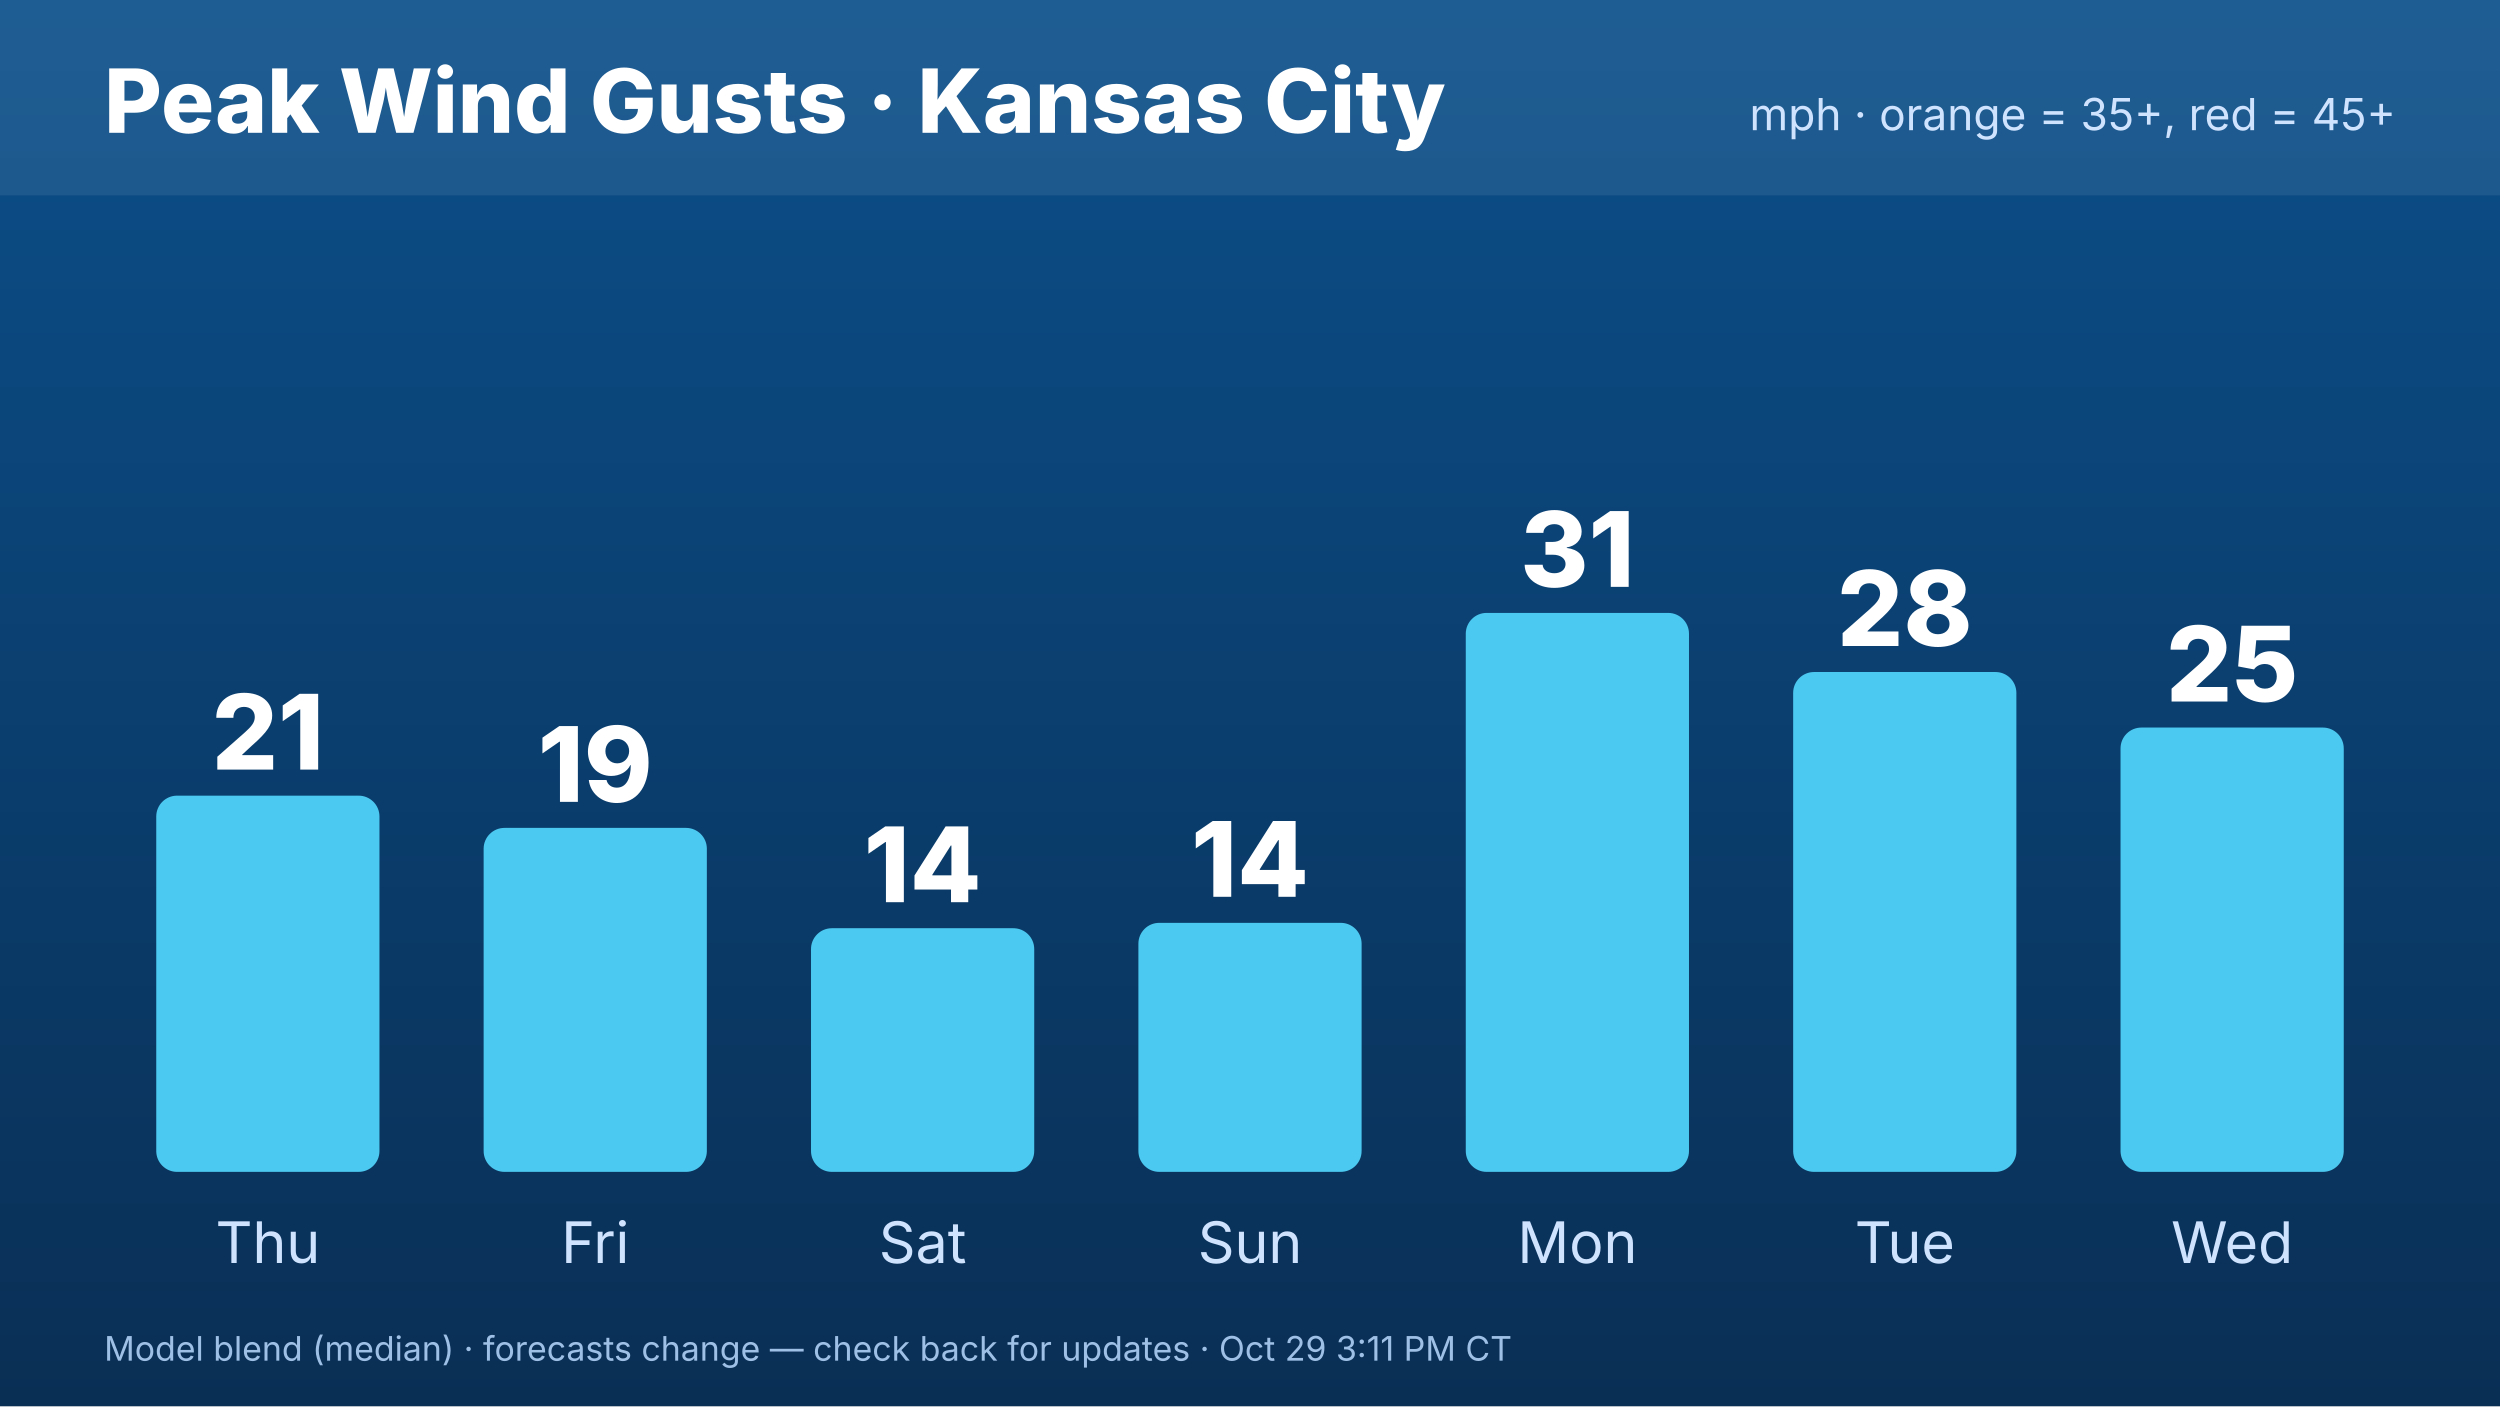
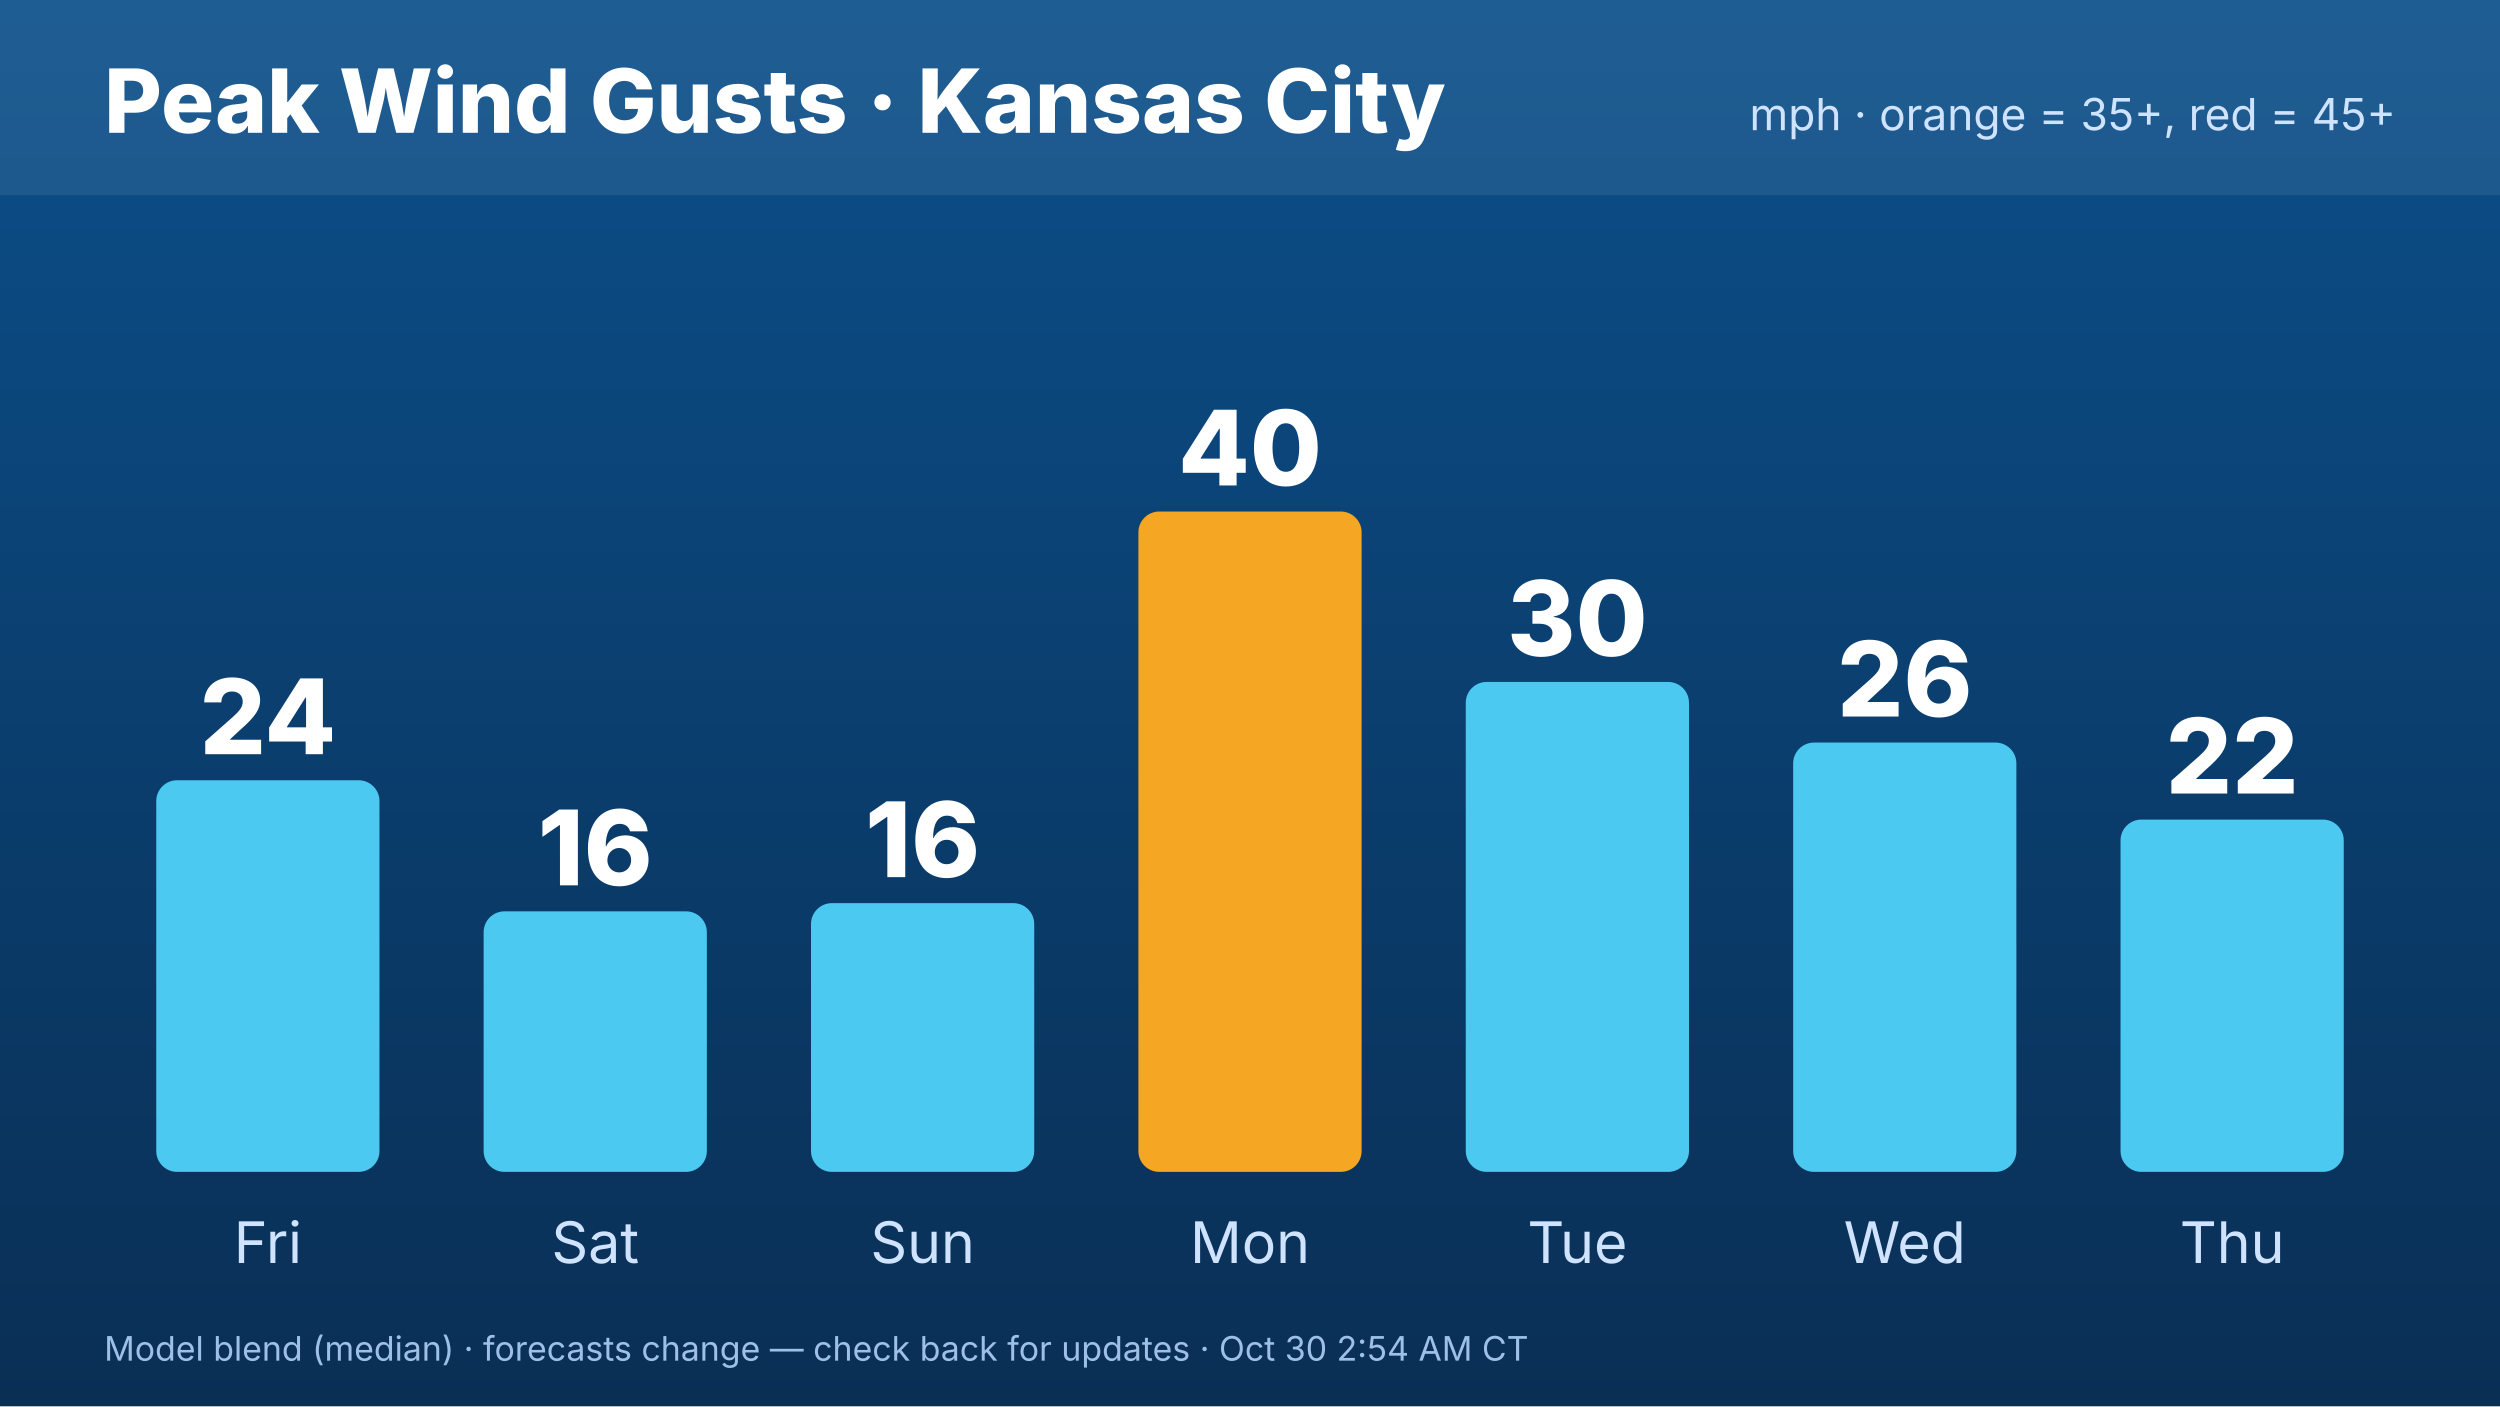
<svg xmlns="http://www.w3.org/2000/svg" width="1920" height="1080" viewBox="0 0 1920 1080" font-family="Inter,Helvetica,Arial,sans-serif">
  <defs>
    <linearGradient id="bg" x1="0" y1="0" x2="0" y2="1">
      <stop offset="0" stop-color="#0b4f8a" />
      <stop offset="1" stop-color="#0a2f55" />
    </linearGradient>
  </defs>
  <rect width="1920" height="1080" fill="url(#bg)" />
  <rect x="0" y="0" width="1920" height="150" fill="#ffffff" opacity=".08" />
  <text x="80" y="102" font-size="68" font-weight="800" fill="#fff">Peak Wind Gusts · Kansas City</text>
  <text x="1840" y="100" font-size="34" fill="#cfe3ff" text-anchor="end">mph · orange = 35+, red = 45+</text>
-   <rect x="120.0" y="611.057" width="171.429" height="288.943" rx="16" fill="#4cc9f0" />
-   <text x="205.714" y="591.057" font-size="80" font-weight="800" fill="#fff" text-anchor="middle">21</text>
-   <text x="205.714" y="970" font-size="44" fill="#cfe3ff" text-anchor="middle">Thu</text>
-   <rect x="371.429" y="635.823" width="171.429" height="264.177" rx="16" fill="#4cc9f0" />
-   <text x="457.143" y="615.823" font-size="80" font-weight="800" fill="#fff" text-anchor="middle">19</text>
-   <text x="457.143" y="970" font-size="44" fill="#cfe3ff" text-anchor="middle">Fri</text>
-   <rect x="622.857" y="712.875" width="171.429" height="187.125" rx="16" fill="#4cc9f0" />
-   <text x="708.571" y="692.875" font-size="80" font-weight="800" fill="#fff" text-anchor="middle">14</text>
-   <text x="708.571" y="970" font-size="44" fill="#cfe3ff" text-anchor="middle">Sat</text>
-   <rect x="874.286" y="708.747" width="171.429" height="191.253" rx="16" fill="#4cc9f0" />
-   <text x="960" y="688.747" font-size="80" font-weight="800" fill="#fff" text-anchor="middle">14</text>
-   <text x="960" y="970" font-size="44" fill="#cfe3ff" text-anchor="middle">Sun</text>
-   <rect x="1125.714" y="470.713" width="171.429" height="429.287" rx="16" fill="#4cc9f0" />
-   <text x="1211.429" y="450.713" font-size="80" font-weight="800" fill="#fff" text-anchor="middle">31</text>
-   <text x="1211.429" y="970" font-size="44" fill="#cfe3ff" text-anchor="middle">Mon</text>
-   <rect x="1377.143" y="516.118" width="171.429" height="383.882" rx="16" fill="#4cc9f0" />
-   <text x="1462.857" y="496.118" font-size="80" font-weight="800" fill="#fff" text-anchor="middle">28</text>
-   <text x="1462.857" y="970" font-size="44" fill="#cfe3ff" text-anchor="middle">Tue</text>
-   <rect x="1628.571" y="558.771" width="171.429" height="341.229" rx="16" fill="#4cc9f0" />
-   <text x="1714.286" y="538.771" font-size="80" font-weight="800" fill="#fff" text-anchor="middle">25</text>
-   <text x="1714.286" y="970" font-size="44" fill="#cfe3ff" text-anchor="middle">Wed</text>
-   <text x="80" y="1045" font-size="26" fill="#9fc0e6">Model blend (median) · forecasts change — check back for updates · Oct 29 3:11 PM CT</text>
+   <rect x="120.0" y="599.236" width="171.429" height="300.764" rx="16" fill="#4cc9f0" />
+   <text x="205.714" y="579.236" font-size="80" font-weight="800" fill="#fff" text-anchor="middle">24</text>
+   <text x="205.714" y="970" font-size="44" fill="#cfe3ff" text-anchor="middle">Fri</text>
+   <rect x="371.429" y="699.91" width="171.429" height="200.09" rx="16" fill="#4cc9f0" />
+   <text x="457.143" y="679.91" font-size="80" font-weight="800" fill="#fff" text-anchor="middle">16</text>
+   <text x="457.143" y="970" font-size="44" fill="#cfe3ff" text-anchor="middle">Sat</text>
+   <rect x="622.857" y="693.618" width="171.429" height="206.382" rx="16" fill="#4cc9f0" />
+   <text x="708.571" y="673.618" font-size="80" font-weight="800" fill="#fff" text-anchor="middle">16</text>
+   <text x="708.571" y="970" font-size="44" fill="#cfe3ff" text-anchor="middle">Sun</text>
+   <rect x="874.286" y="392.854" width="171.429" height="507.146" rx="16" fill="#f5a623" />
+   <text x="960" y="372.854" font-size="80" font-weight="800" fill="#fff" text-anchor="middle">40</text>
+   <text x="960" y="970" font-size="44" fill="#cfe3ff" text-anchor="middle">Mon</text>
+   <rect x="1125.714" y="523.73" width="171.429" height="376.27" rx="16" fill="#4cc9f0" />
+   <text x="1211.429" y="503.73" font-size="80" font-weight="800" fill="#fff" text-anchor="middle">30</text>
+   <text x="1211.429" y="970" font-size="44" fill="#cfe3ff" text-anchor="middle">Tue</text>
+   <rect x="1377.143" y="570.292" width="171.429" height="329.708" rx="16" fill="#4cc9f0" />
+   <text x="1462.857" y="550.292" font-size="80" font-weight="800" fill="#fff" text-anchor="middle">26</text>
+   <text x="1462.857" y="970" font-size="44" fill="#cfe3ff" text-anchor="middle">Wed</text>
+   <rect x="1628.571" y="629.438" width="171.429" height="270.562" rx="16" fill="#4cc9f0" />
+   <text x="1714.286" y="609.438" font-size="80" font-weight="800" fill="#fff" text-anchor="middle">22</text>
+   <text x="1714.286" y="970" font-size="44" fill="#cfe3ff" text-anchor="middle">Thu</text>
+   <text x="80" y="1045" font-size="26" fill="#9fc0e6">Model blend (median) · forecasts change — check back for updates · Oct 30 2:54 AM CT</text>
</svg>
